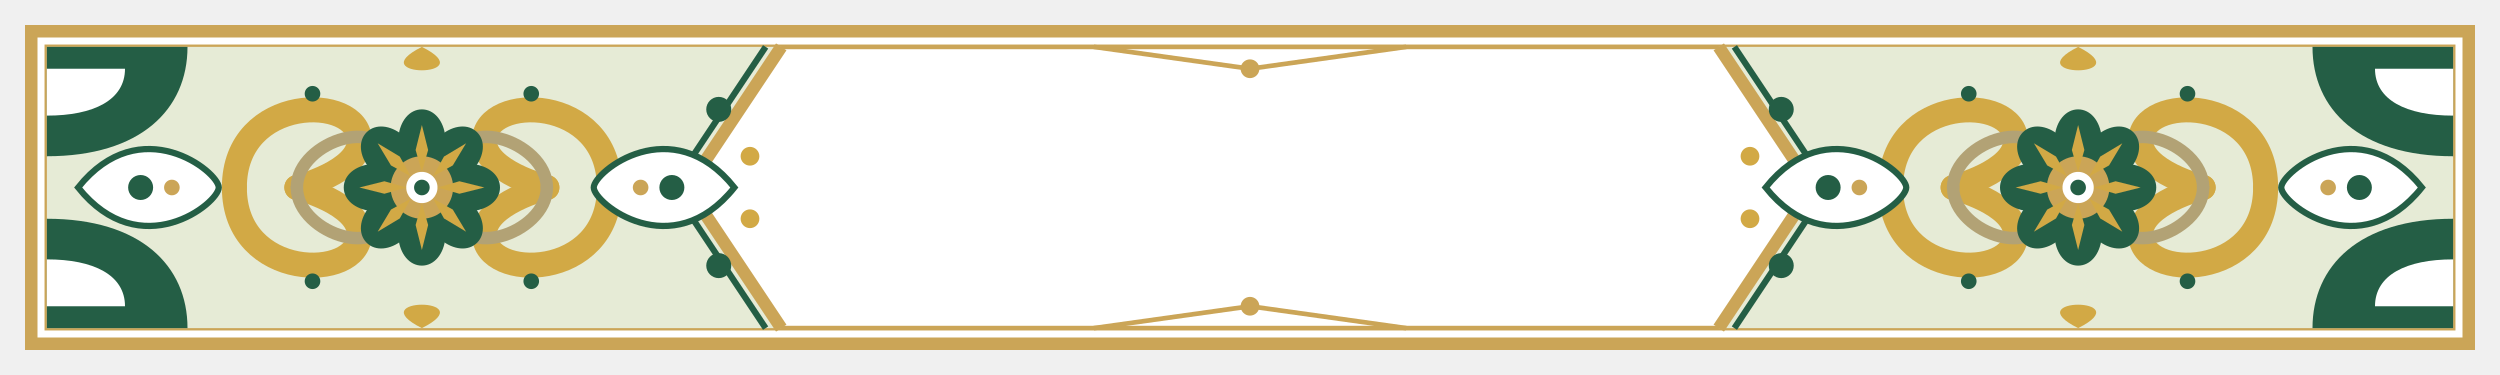
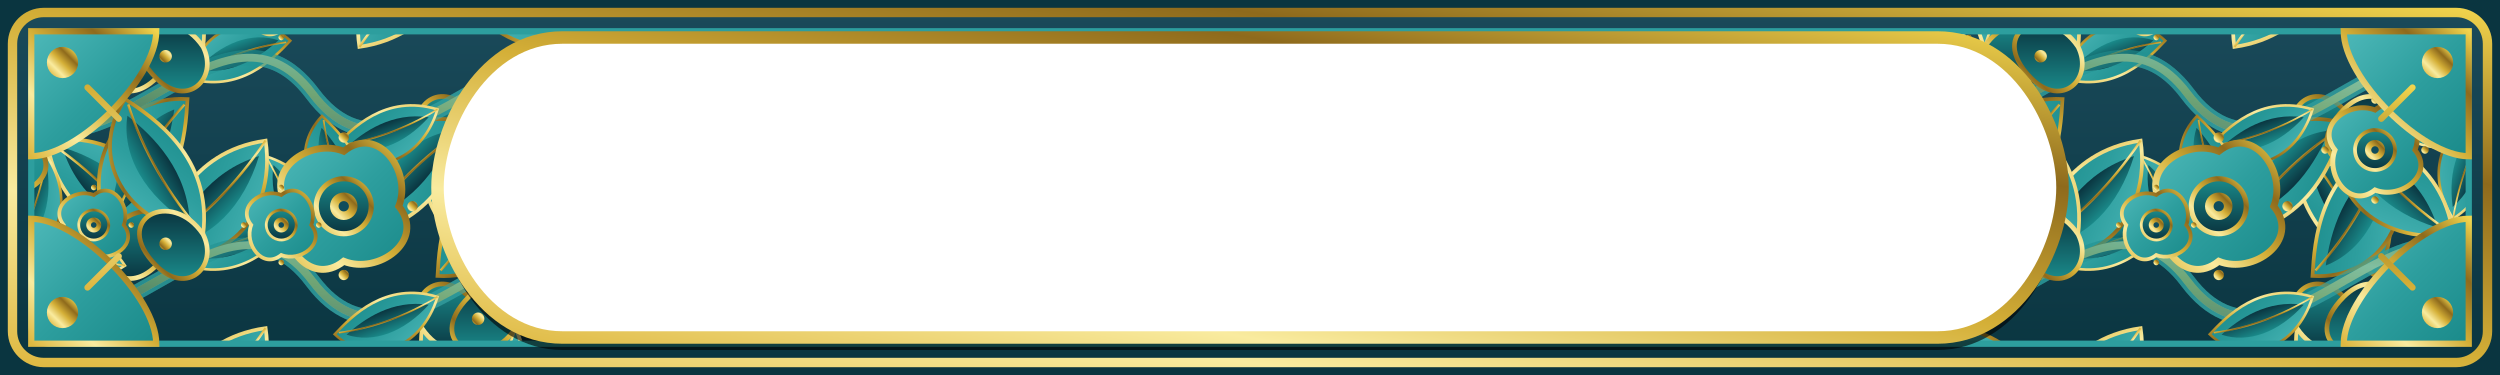
- <svg xmlns="http://www.w3.org/2000/svg" viewBox="0 0 800 120" preserveAspectRatio="none">
+ <svg xmlns="http://www.w3.org/2000/svg" viewBox="0 0 800 120" width="100%" height="100%">
  <defs>
-     <g id="f">
-       <path d="M 0,-25 C 8,-25 12,-10 0,0 C -12,-10 -8,-25 0,-25 Z" fill="#245e45" />
-       <path d="M 0,-25 C 8,-25 12,-10 0,0 C -12,-10 -8,-25 0,-25 Z" fill="#245e45" transform="rotate(45)" />
-       <path d="M 0,-25 C 8,-25 12,-10 0,0 C -12,-10 -8,-25 0,-25 Z" fill="#245e45" transform="rotate(90)" />
-       <path d="M 0,-25 C 8,-25 12,-10 0,0 C -12,-10 -8,-25 0,-25 Z" fill="#245e45" transform="rotate(135)" />
-       <path d="M 0,-25 C 8,-25 12,-10 0,0 C -12,-10 -8,-25 0,-25 Z" fill="#245e45" transform="rotate(180)" />
-       <path d="M 0,-25 C 8,-25 12,-10 0,0 C -12,-10 -8,-25 0,-25 Z" fill="#245e45" transform="rotate(225)" />
-       <path d="M 0,-25 C 8,-25 12,-10 0,0 C -12,-10 -8,-25 0,-25 Z" fill="#245e45" transform="rotate(270)" />
-       <path d="M 0,-25 C 8,-25 12,-10 0,0 C -12,-10 -8,-25 0,-25 Z" fill="#245e45" transform="rotate(315)" />
-       <circle cx="0" cy="0" r="10" fill="#cba557" />
-       <circle cx="0" cy="0" r="5" fill="#ffffff" />
-       <circle cx="0" cy="0" r="2.5" fill="#245e45" />
-       <path d="M 0,-20 L 2,-12 L 0,-5 L -2,-12 Z" fill="#d2a945" />
-       <path d="M 0,-20 L 2,-12 L 0,-5 L -2,-12 Z" fill="#d2a945" transform="rotate(45)" />
-       <path d="M 0,-20 L 2,-12 L 0,-5 L -2,-12 Z" fill="#d2a945" transform="rotate(90)" />
-       <path d="M 0,-20 L 2,-12 L 0,-5 L -2,-12 Z" fill="#d2a945" transform="rotate(135)" />
-       <path d="M 0,-20 L 2,-12 L 0,-5 L -2,-12 Z" fill="#d2a945" transform="rotate(180)" />
-       <path d="M 0,-20 L 2,-12 L 0,-5 L -2,-12 Z" fill="#d2a945" transform="rotate(225)" />
-       <path d="M 0,-20 L 2,-12 L 0,-5 L -2,-12 Z" fill="#d2a945" transform="rotate(270)" />
-       <path d="M 0,-20 L 2,-12 L 0,-5 L -2,-12 Z" fill="#d2a945" transform="rotate(315)" />
+     <linearGradient id="gold" x1="0%" y1="100%" x2="100%" y2="0%">
+       <stop offset="0%" stop-color="#DEB841" />
+       <stop offset="25%" stop-color="#F9EB9F" />
+       <stop offset="50%" stop-color="#D4AF37" />
+       <stop offset="75%" stop-color="#8E6A1C" />
+       <stop offset="100%" stop-color="#F1D44D" />
+     </linearGradient>
+     <linearGradient id="tealBase" x1="0%" y1="0%" x2="100%" y2="100%">
+       <stop offset="0%" stop-color="#4db8b8" />
+       <stop offset="50%" stop-color="#2d9e9e" />
+       <stop offset="100%" stop-color="#1a8a8a" />
+     </linearGradient>
+     <linearGradient id="tealDark" x1="0%" y1="0%" x2="0%" y2="100%">
+       <stop offset="0%" stop-color="#1a8a8a" />
+       <stop offset="100%" stop-color="#0a3540" />
+     </linearGradient>
+     <linearGradient id="cardBg" x1="0%" y1="0%" x2="0%" y2="100%">
+       <stop offset="0%" stop-color="#1a4a5a" />
+       <stop offset="100%" stop-color="#0a3540" />
+     </linearGradient>
+     <g id="jepara-leaf">
+       <path d="M0,0 C15,-20 40,-20 50,0 C40,5 20,15 0,0 Z" fill="url(#tealBase)" stroke="url(#gold)" stroke-width="1.2" />
+       <path d="M5,-2 C20,-10 35,-10 45,-2 C35,2 20,6 5,-2 Z" fill="url(#tealDark)" />
+       <path d="M0,0 Q25,-5 48,0" fill="none" stroke="url(#gold)" stroke-width="0.8" />
    </g>
-     <g id="p">
-       <path d="M 15,15 L 250,15 L 220,60 L 250,105 L 15,105 Z" fill="#e6ebd6" />
-       <path d="M 250,15 L 220,60 L 250,105" fill="none" stroke="#cba557" stroke-width="4" />
-       <path d="M 245,15 L 215,60 L 245,105" fill="none" stroke="#245e45" stroke-width="2" />
-       <path d="M 15,15 L 60,15 C 60,35 45,50 15,50 Z" fill="#245e45" />
-       <path d="M 15,105 L 60,105 C 60,85 45,70 15,70 Z" fill="#245e45" />
-       <path d="M 15,22 L 40,22 C 40,32 30,37 15,37 Z" fill="#ffffff" />
-       <path d="M 15,98 L 40,98 C 40,88 30,83 15,83 Z" fill="#ffffff" />
-       <path d="M 75,60 C 75,30 115,30 115,45 C 115,55 95,60 95,60" fill="none" stroke="#d2a945" stroke-width="8" stroke-linecap="round" />
-       <path d="M 75,60 C 75,90 115,90 115,75 C 115,65 95,60 95,60" fill="none" stroke="#d2a945" stroke-width="8" stroke-linecap="round" />
-       <path d="M 95,60 C 95,45 125,35 125,55" fill="none" stroke="#b2a275" stroke-width="4" stroke-linecap="round" />
-       <path d="M 95,60 C 95,75 125,85 125,65" fill="none" stroke="#b2a275" stroke-width="4" stroke-linecap="round" />
-       <path d="M 195,60 C 195,30 155,30 155,45 C 155,55 175,60 175,60" fill="none" stroke="#d2a945" stroke-width="8" stroke-linecap="round" />
-       <path d="M 195,60 C 195,90 155,90 155,75 C 155,65 175,60 175,60" fill="none" stroke="#d2a945" stroke-width="8" stroke-linecap="round" />
-       <path d="M 175,60 C 175,45 145,35 145,55" fill="none" stroke="#b2a275" stroke-width="4" stroke-linecap="round" />
-       <path d="M 175,60 C 175,75 145,85 145,65" fill="none" stroke="#b2a275" stroke-width="4" stroke-linecap="round" />
-       <path d="M 25,60 C 45,35 70,55 70,60 C 70,65 45,85 25,60 Z" fill="#ffffff" stroke="#245e45" stroke-width="2" />
-       <circle cx="45" cy="60" r="4" fill="#245e45" />
-       <circle cx="55" cy="60" r="2.5" fill="#cba557" />
-       <path d="M 235,60 C 215,35 190,55 190,60 C 190,65 215,85 235,60 Z" fill="#ffffff" stroke="#245e45" stroke-width="2" />
-       <circle cx="215" cy="60" r="4" fill="#245e45" />
-       <circle cx="205" cy="60" r="2.5" fill="#cba557" />
-       <path d="M 135,15 C 115,25 155,25 135,15 Z" fill="#d2a945" />
-       <path d="M 135,105 C 115,95 155,95 135,105 Z" fill="#d2a945" />
-       <circle cx="230" cy="35" r="4" fill="#245e45" />
-       <circle cx="230" cy="85" r="4" fill="#245e45" />
-       <circle cx="240" cy="50" r="3" fill="#d2a945" />
-       <circle cx="240" cy="70" r="3" fill="#d2a945" />
-       <circle cx="100" cy="30" r="2.5" fill="#245e45" />
-       <circle cx="100" cy="90" r="2.5" fill="#245e45" />
-       <circle cx="170" cy="30" r="2.5" fill="#245e45" />
-       <circle cx="170" cy="90" r="2.5" fill="#245e45" />
-       <use href="#f" x="135" y="60" />
+     <g id="jepara-leaf-small">
+       <use href="#jepara-leaf" transform="scale(0.7)" />
    </g>
+     <g id="vine-curve">
+       <path d="M0,0 C30,40 70,-40 100,0 C130,40 170,-40 200,0" fill="none" stroke="url(#gold)" stroke-width="2.5" />
+       <path d="M0,0 C30,40 70,-40 100,0 C130,40 170,-40 200,0" fill="none" stroke="url(#tealBase)" stroke-width="5" opacity="0.6" />
+       <use href="#jepara-leaf" x="15" y="15" transform="rotate(45 15 15)" />
+       <use href="#jepara-leaf" x="35" y="-15" transform="rotate(-60 35 -15)" />
+       <use href="#jepara-leaf-small" x="60" y="-5" transform="rotate(-20 60 -5)" />
+       <use href="#jepara-leaf-small" x="85" y="20" transform="rotate(70 85 20)" />
+       <use href="#jepara-leaf" x="115" y="-15" transform="rotate(-45 115 -15)" />
+       <use href="#jepara-leaf" x="135" y="15" transform="rotate(60 135 15)" />
+       <use href="#jepara-leaf-small" x="160" y="5" transform="rotate(20 160 5)" />
+       <use href="#jepara-leaf-small" x="185" y="-20" transform="rotate(-70 185 -20)" />
+       <path d="M35,-15 C45,-30 65,-20 50,-5 C40,5 30,-5 35,-15 Z" fill="url(#tealDark)" stroke="url(#gold)" stroke-width="1.5" />
+       <circle cx="47" cy="-12" r="2" fill="url(#gold)" />
+       <path d="M135,15 C145,30 165,20 150,5 C140,-5 130,5 135,15 Z" fill="url(#tealDark)" stroke="url(#gold)" stroke-width="1.5" />
+       <circle cx="147" cy="12" r="2" fill="url(#gold)" />
+     </g>
+     <g id="vine-curve-flipped">
+       <use href="#vine-curve" transform="matrix(-1 0 0 -1 200 0)" />
+     </g>
+     <g id="jepara-flower">
+       <path d="M0,-16 C10,-24 20,-10 16,0 C24,10 10,20 0,16 C-10,24 -20,10 -16,0 C-24,-10 -10,-20 0,-16 Z" fill="url(#tealBase)" stroke="url(#gold)" stroke-width="2" />
+       <circle cx="0" cy="0" r="8" fill="url(#tealDark)" stroke="url(#gold)" stroke-width="1.5" />
+       <circle cx="0" cy="0" r="4" fill="url(#gold)" />
+       <circle cx="0" cy="0" r="1.5" fill="#0f4c5c" />
+       <circle cx="0" cy="-20" r="1.5" fill="url(#gold)" />
+       <circle cx="0" cy="20" r="1.5" fill="url(#gold)" />
+       <circle cx="-20" cy="0" r="1.5" fill="url(#gold)" />
+       <circle cx="20" cy="0" r="1.5" fill="url(#gold)" />
+     </g>
+     <pattern id="jepara-pattern" x="0" y="0" width="200" height="120" patternUnits="userSpaceOnUse">
+       <use href="#vine-curve" x="0" y="30" />
+       <use href="#vine-curve" x="0" y="90" />
+       <use href="#vine-curve-flipped" x="0" y="30" />
+       <use href="#vine-curve-flipped" x="0" y="90" />
+       <use href="#jepara-flower" x="0" y="60" transform="scale(0.8)" />
+       <use href="#jepara-flower" x="100" y="60" transform="scale(1.1)" />
+       <use href="#jepara-flower" x="200" y="60" transform="scale(0.8)" />
+       <use href="#jepara-flower" x="50" y="0" transform="scale(0.6)" />
+       <use href="#jepara-flower" x="150" y="0" transform="scale(0.6)" />
+       <use href="#jepara-flower" x="50" y="120" transform="scale(0.6)" />
+       <use href="#jepara-flower" x="150" y="120" transform="scale(0.6)" />
+     </pattern>
  </defs>
-   <rect x="10" y="10" width="780" height="100" fill="#ffffff" stroke="#cba557" stroke-width="4" />
-   <rect x="15" y="15" width="770" height="90" fill="none" stroke="#cba557" stroke-width="1.5" />
-   <use href="#p" x="0" y="0" />
-   <use href="#p" transform="translate(800, 0) scale(-1, 1)" />
-   <path d="M 350,15 L 400,22 L 450,15" fill="none" stroke="#cba557" stroke-width="1.5" />
-   <path d="M 350,105 L 400,98 L 450,105" fill="none" stroke="#cba557" stroke-width="1.5" />
-   <circle cx="400" cy="22" r="3" fill="#cba557" />
-   <circle cx="400" cy="98" r="3" fill="#cba557" />
+   <rect x="0" y="0" width="800" height="120" fill="#0a3540" />
+   <rect x="4" y="4" width="792" height="112" rx="10" fill="url(#cardBg)" stroke="url(#gold)" stroke-width="3" />
+   <rect x="10" y="10" width="780" height="100" rx="6" fill="url(#jepara-pattern)" stroke="#2d9e9e" stroke-width="2" />
+   <g transform="translate(400, 60)">
+     <path d="M-220,-48 L220,-48 C245,-48 260,-20 260,0 C260,20 245,48 220,48 L-220,48 C-245,48 -260,20 -260,0 C-260,-20 -245,-48 -220,-48 Z" fill="#000000" opacity="0.6" transform="translate(0, 4)" />
+     <path d="M-220,-48 L220,-48 C245,-48 260,-20 260,0 C260,20 245,48 220,48 L-220,48 C-245,48 -260,20 -260,0 C-260,-20 -245,-48 -220,-48 Z" fill="#ffffff" stroke="url(#gold)" stroke-width="4" />
+   </g>
+   <g fill="url(#tealBase)" stroke="url(#gold)" stroke-width="2">
+     <path d="M10,10 L50,10 C50,25 25,50 10,50 Z" />
+     <path d="M790,10 L750,10 C750,25 775,50 790,50 Z" />
+     <path d="M10,110 L50,110 C50,95 25,70 10,70 Z" />
+     <path d="M790,110 L750,110 C750,95 775,70 790,70 Z" />
+     <circle cx="20" cy="20" r="4" fill="url(#gold)" />
+     <circle cx="780" cy="20" r="4" fill="url(#gold)" />
+     <circle cx="20" cy="100" r="4" fill="url(#gold)" />
+     <circle cx="780" cy="100" r="4" fill="url(#gold)" />
+     <path d="M28,28 L38,38 M772,28 L762,38 M28,92 L38,82 M772,92 L762,82" stroke="url(#gold)" stroke-width="2" stroke-linecap="round" />
+   </g>
</svg>
